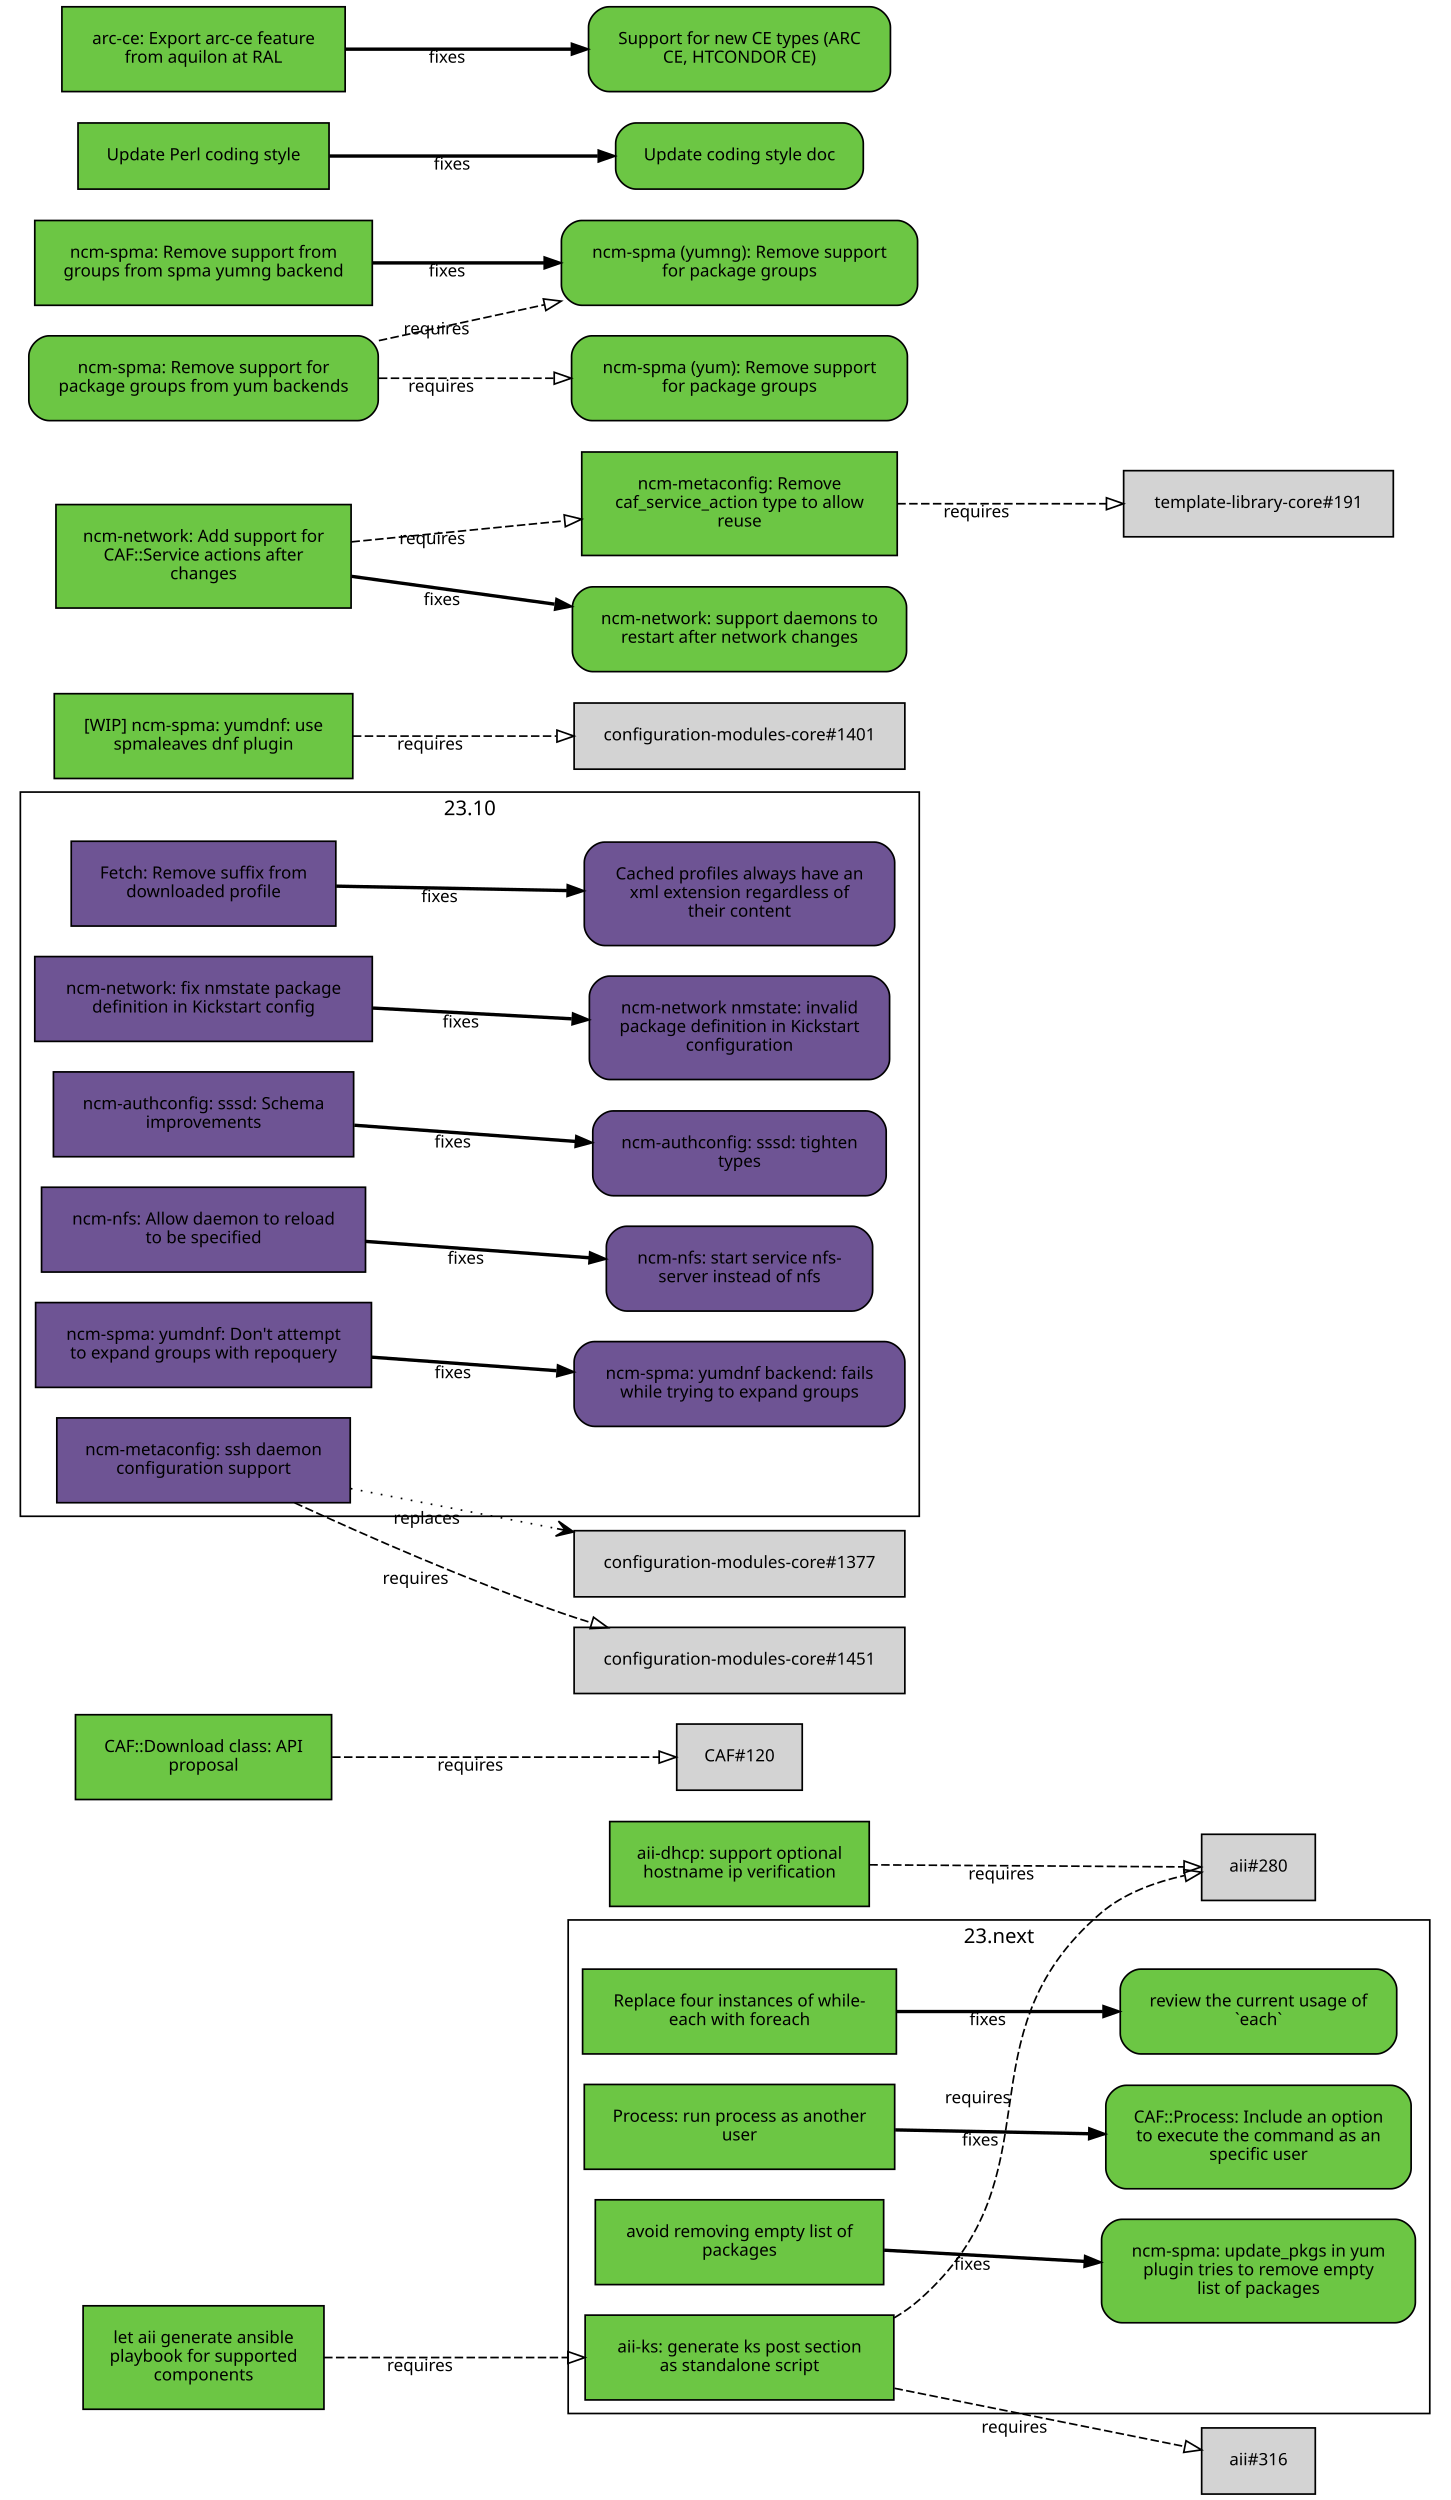
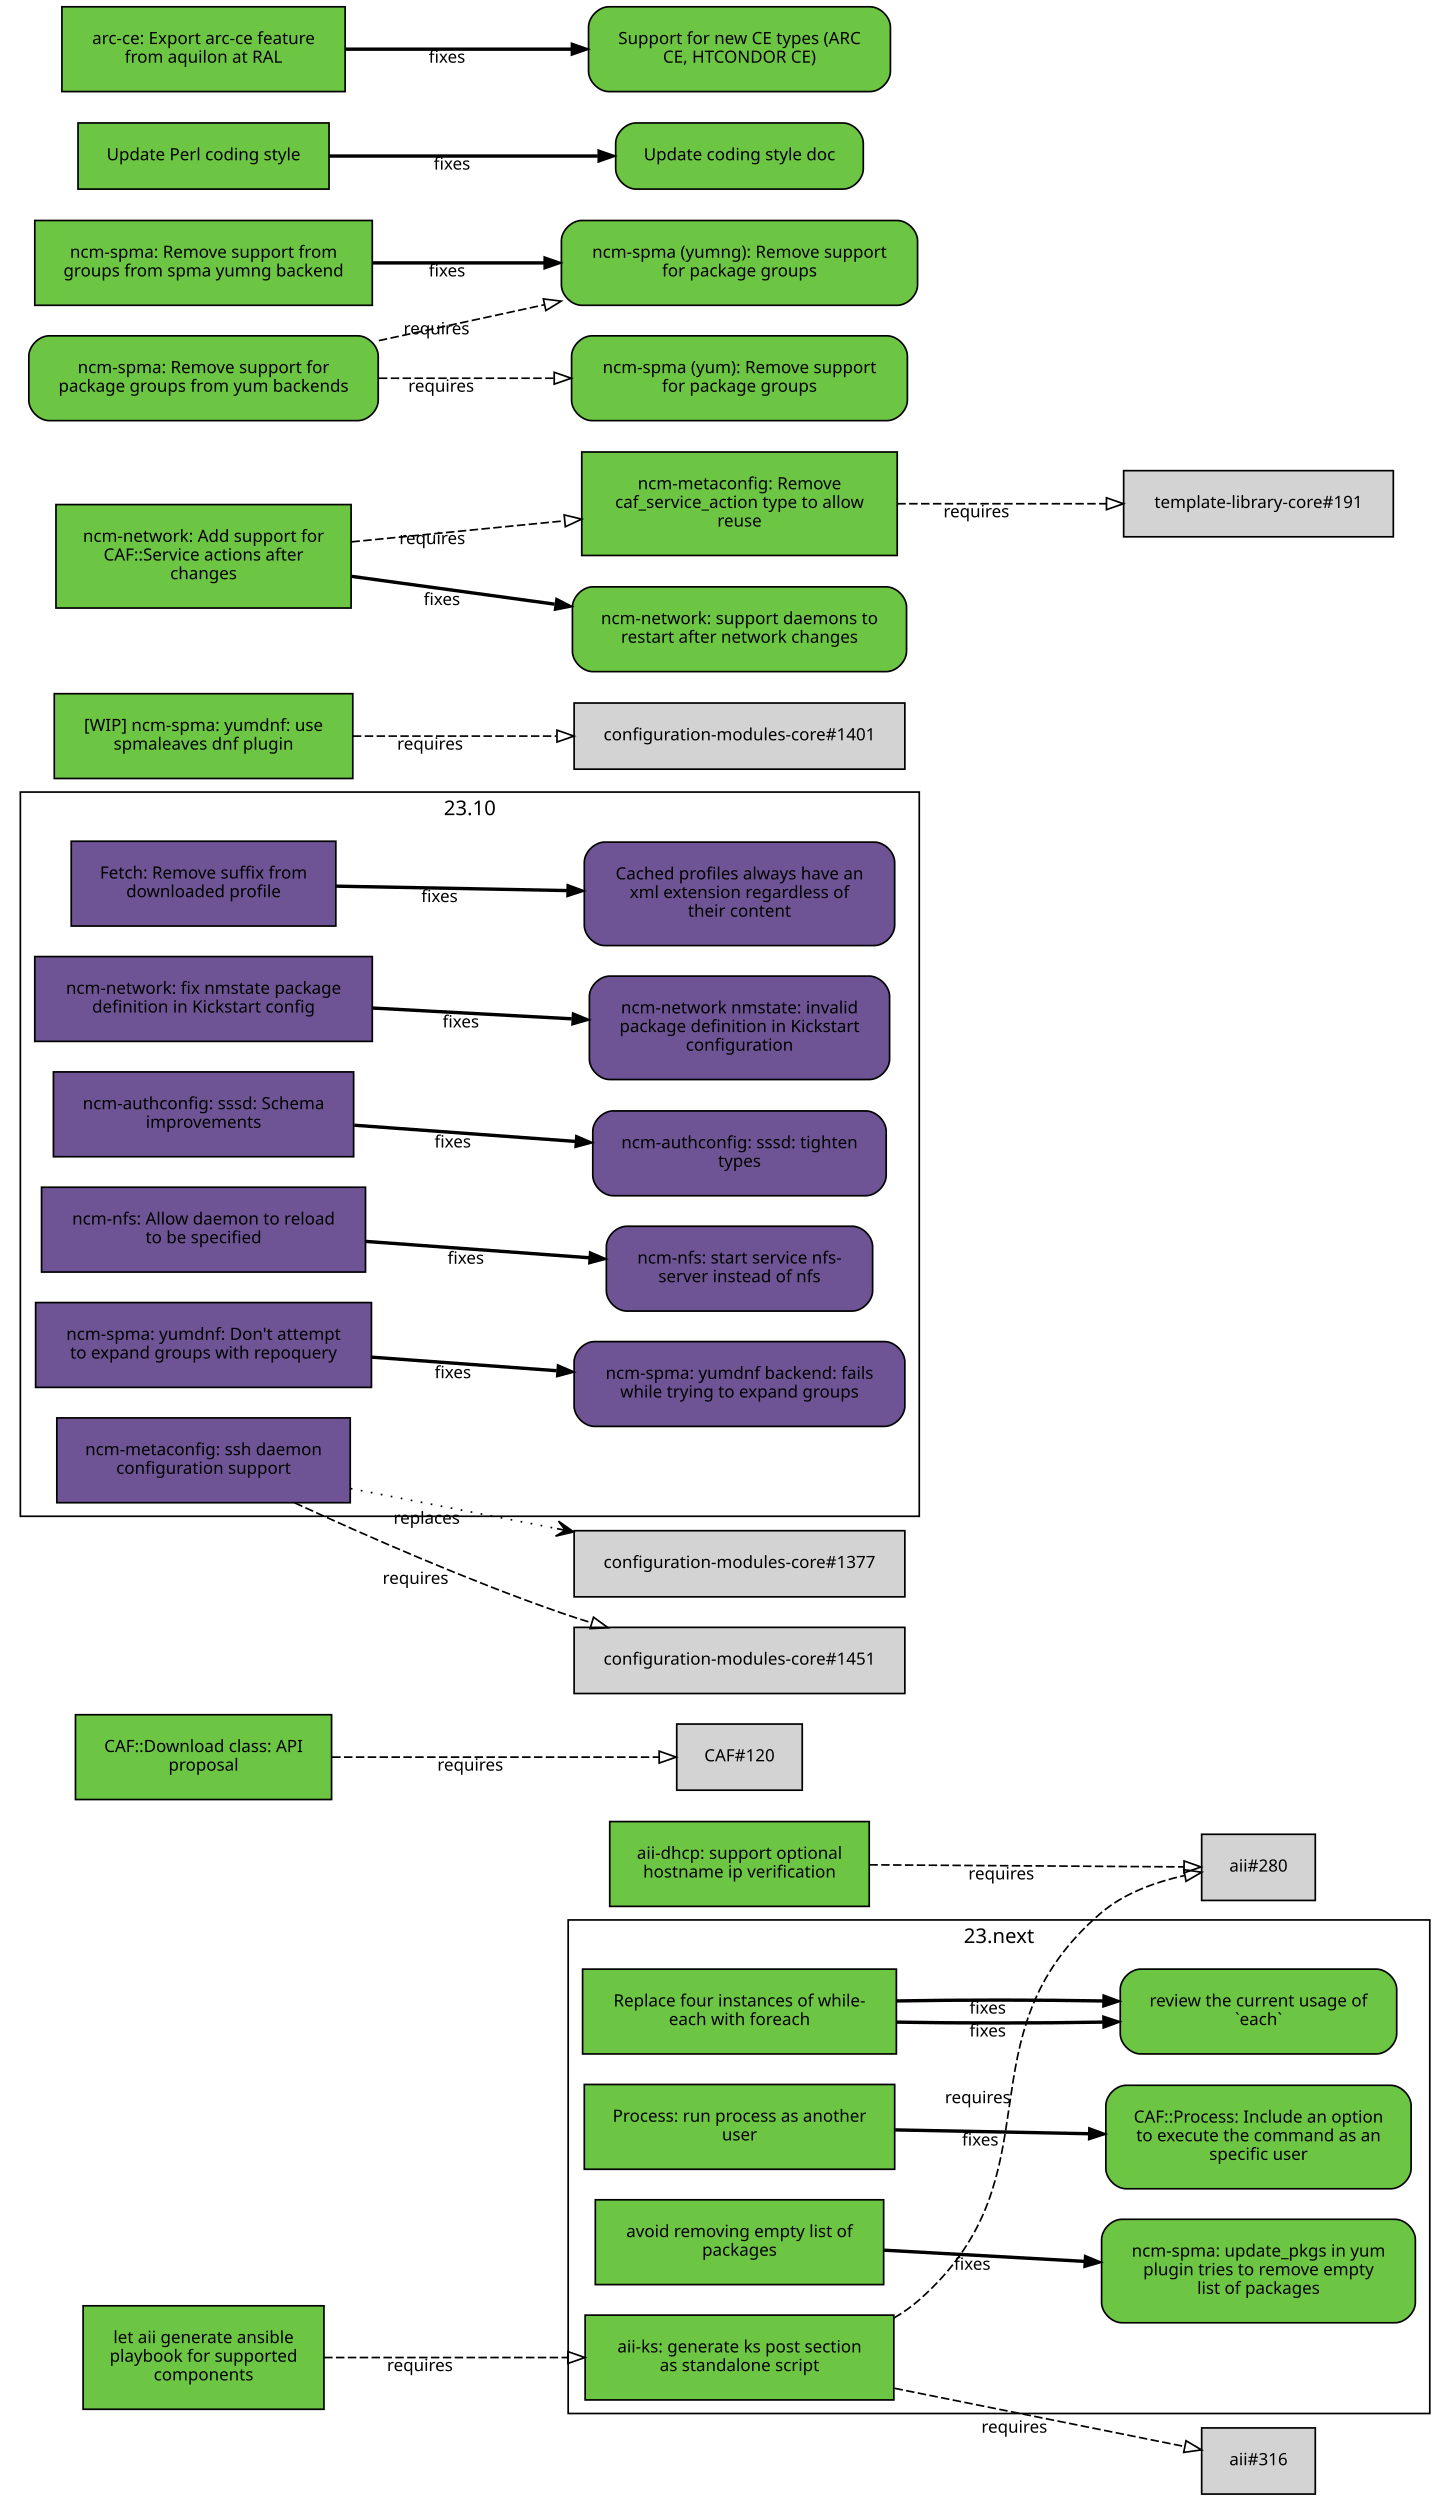
<svg xmlns="http://www.w3.org/2000/svg" xmlns:xlink="http://www.w3.org/1999/xlink" width="855pt" height="1474pt" viewBox="0.00 0.00 855.00 1474.00">
  <g id="graph0" class="graph" transform="scale(1 1) rotate(0) translate(4 1470)">
    <polygon fill="white" stroke="white" points="-4,5 -4,-1470 852,-1470 852,5 -4,5" />
    <g id="clust2" class="cluster">
      <polygon fill="none" stroke="black" points="8,-576 8,-1003 538,-1003 538,-576 8,-576" />
      <text text-anchor="middle" x="273" y="-989.4" font-family="Sans" font-size="12.00">23.10</text>
    </g>
    <g id="clust1" class="cluster">
      <polygon fill="none" stroke="black" points="331,-47 331,-338 839,-338 839,-47 331,-47" />
      <text text-anchor="middle" x="585" y="-324.4" font-family="Sans" font-size="12.00">23.next</text>
    </g>
    <g id="node1" class="node">
      <g id="a_node1">
        <a xlink:href="https://github.com/quattor/aii/pull/328" xlink:title="aii#328 (pull-request)" target="_parent">
          <polygon fill="#6cc644" stroke="black" points="523,-105 341,-105 341,-55 523,-55 523,-105" />
          <text text-anchor="middle" x="432" y="-83" font-family="Sans" font-size="10.00">aii-ks: generate ks post section</text>
          <text text-anchor="middle" x="432" y="-72" font-family="Sans" font-size="10.00">as standalone script</text>
        </a>
      </g>
    </g>
    <g id="node2" class="node">
      <polygon fill="lightgrey" stroke="black" points="771.5,-388.5 704.5,-388.5 704.5,-349.5 771.5,-349.5 771.5,-388.5" />
      <text text-anchor="middle" x="738" y="-366.5" font-family="Sans" font-size="10.00">aii#280</text>
    </g>
    <g id="edge1" class="edge">
      <path fill="none" stroke="black" stroke-dasharray="5,2" d="M523.177,-103.373C528.47,-106.484 533.473,-110.008 538,-114 621.964,-188.027 560.019,-269.143 645,-342 658.709,-353.754 677.321,-360.394 694.218,-364.145" />
      <polygon fill="none" stroke="black" points="693.975,-367.663 704.458,-366.126 695.305,-360.79 693.975,-367.663" />
      <text text-anchor="middle" x="572.527" y="-229.944" font-family="Sans" font-size="10.00">requires</text>
    </g>
    <g id="node3" class="node">
      <polygon fill="lightgrey" stroke="black" points="771.5,-38.5 704.5,-38.5 704.5,0.5 771.5,0.5 771.5,-38.5" />
      <text text-anchor="middle" x="738" y="-16.5" font-family="Sans" font-size="10.00">aii#316</text>
    </g>
    <g id="edge2" class="edge">
      <path fill="none" stroke="black" stroke-dasharray="5,2" d="M523.387,-61.863C580.055,-50.492 650.477,-36.362 694.595,-27.509" />
      <polygon fill="none" stroke="black" points="695.291,-30.939 704.407,-25.54 693.914,-24.076 695.291,-30.939" />
      <text text-anchor="middle" x="594.051" y="-35.671" font-family="Sans" font-size="10.00">requires</text>
    </g>
    <g id="node4" class="node">
      <g id="a_node4">
        <a xlink:href="https://github.com/quattor/aii/pull/331" xlink:title="aii#331 (pull-request)" target="_parent">
          <polygon fill="#6cc644" stroke="black" points="187,-110.5 45,-110.5 45,-49.5 187,-49.5 187,-110.5" />
          <text text-anchor="middle" x="116" y="-88.5" font-family="Sans" font-size="10.00">let aii generate ansible</text>
          <text text-anchor="middle" x="116" y="-77.5" font-family="Sans" font-size="10.00">playbook for supported</text>
          <text text-anchor="middle" x="116" y="-66.5" font-family="Sans" font-size="10.00">components</text>
        </a>
      </g>
    </g>
    <g id="edge3" class="edge">
      <path fill="none" stroke="black" stroke-dasharray="5,2" d="M187.077,-80C229.343,-80 283.883,-80 330.668,-80" />
      <polygon fill="none" stroke="black" points="330.834,-83.5 340.834,-80 330.834,-76.5 330.834,-83.5" />
      <text text-anchor="middle" x="243.574" y="-72" font-family="Sans" font-size="10.00">requires</text>
    </g>
    <g id="node5" class="node">
      <g id="a_node5">
        <a xlink:href="https://github.com/quattor/aii/pull/299" xlink:title="aii#299 (pull-request)" target="_parent">
          <polygon fill="#6cc644" stroke="black" points="508.5,-396 355.5,-396 355.5,-346 508.5,-346 508.5,-396" />
          <text text-anchor="middle" x="432" y="-374" font-family="Sans" font-size="10.00">aii-dhcp: support optional</text>
          <text text-anchor="middle" x="432" y="-363" font-family="Sans" font-size="10.00">hostname ip verification</text>
        </a>
      </g>
    </g>
    <g id="edge4" class="edge">
      <path fill="none" stroke="black" stroke-dasharray="5,2" d="M508.537,-370.503C567.023,-370.118 645.931,-369.599 694.049,-369.283" />
      <polygon fill="none" stroke="black" points="694.146,-372.782 704.123,-369.216 694.1,-365.782 694.146,-372.782" />
      <text text-anchor="middle" x="586.342" y="-361.86" font-family="Sans" font-size="10.00">requires</text>
    </g>
    <g id="node6" class="node">
      <g id="a_node6">
        <a xlink:href="https://github.com/quattor/CAF/pull/277" xlink:title="CAF#277 (pull-request)" target="_parent">
          <polygon fill="#6cc644" stroke="black" points="524.5,-309 339.5,-309 339.5,-259 524.5,-259 524.5,-309" />
          <text text-anchor="middle" x="432" y="-287" font-family="Sans" font-size="10.00">Replace four instances of while-</text>
          <text text-anchor="middle" x="432" y="-276" font-family="Sans" font-size="10.00">each with foreach</text>
        </a>
      </g>
    </g>
    <g id="node7" class="node">
      <g id="a_node7">
        <a xlink:href="https://github.com/quattor/CAF/issues/109" xlink:title="CAF#109 (issue)" target="_parent">
          <path fill="#6cc644" stroke="black" d="M807.5,-309C807.5,-309 668.5,-309 668.5,-309 662.5,-309 656.5,-303 656.5,-297 656.5,-297 656.5,-271 656.5,-271 656.5,-265 662.5,-259 668.5,-259 668.5,-259 807.5,-259 807.5,-259 813.5,-259 819.5,-265 819.5,-271 819.5,-271 819.5,-297 819.5,-297 819.5,-303 813.5,-309 807.5,-309" />
          <text text-anchor="middle" x="738" y="-287" font-family="Sans" font-size="10.00">review the current usage of</text>
          <text text-anchor="middle" x="738" y="-276" font-family="Sans" font-size="10.00">`each`</text>
        </a>
      </g>
    </g>
    <g id="edge5" class="edge">
-       <path fill="none" stroke="black" stroke-width="2" d="M524.622,-284C563.139,-284 607.831,-284 646.253,-284" />
-       <polygon fill="black" stroke="black" points="646.394,-287.5 656.394,-284 646.394,-280.5 646.394,-287.5" />
-       <text text-anchor="middle" x="578.345" y="-276" font-family="Sans" font-size="10.00">fixes</text>
+       <path fill="none" stroke="black" stroke-width="2" d="M524.622,-277.748C563.139,-277.079 607.831,-277.084 646.253,-277.763" />
+       <polygon fill="black" stroke="black" points="646.327,-281.265 656.394,-277.961 646.464,-274.266 646.327,-281.265" />
+       <text text-anchor="middle" x="578.345" y="-269.254" font-family="Sans" font-size="10.00">fixes</text>
+     </g>
+     <g id="edge6" class="edge">
+       <path fill="none" stroke="black" stroke-width="2" d="M524.622,-290.252C563.139,-290.921 607.831,-290.916 646.253,-290.237" />
+       <polygon fill="black" stroke="black" points="646.464,-293.734 656.394,-290.039 646.327,-286.735 646.464,-293.734" />
+       <text text-anchor="middle" x="578.345" y="-282.746" font-family="Sans" font-size="10.00">fixes</text>
    </g>
    <g id="node8" class="node">
      <g id="a_node8">
        <a xlink:href="https://github.com/quattor/CAF/pull/257" xlink:title="CAF#257 (pull-request)" target="_parent">
          <polygon fill="#6cc644" stroke="black" points="523.5,-241 340.5,-241 340.5,-191 523.5,-191 523.5,-241" />
          <text text-anchor="middle" x="432" y="-219" font-family="Sans" font-size="10.00">Process: run process as another</text>
          <text text-anchor="middle" x="432" y="-208" font-family="Sans" font-size="10.00">user</text>
        </a>
      </g>
    </g>
    <g id="node9" class="node">
      <g id="a_node9">
        <a xlink:href="https://github.com/quattor/CAF/issues/253" xlink:title="CAF#253 (issue)" target="_parent">
          <path fill="#6cc644" stroke="black" d="M816,-240.5C816,-240.5 660,-240.5 660,-240.5 654,-240.5 648,-234.5 648,-228.5 648,-228.5 648,-191.5 648,-191.5 648,-185.5 654,-179.5 660,-179.5 660,-179.5 816,-179.5 816,-179.5 822,-179.5 828,-185.5 828,-191.5 828,-191.5 828,-228.5 828,-228.5 828,-234.5 822,-240.5 816,-240.5" />
          <text text-anchor="middle" x="738" y="-218.5" font-family="Sans" font-size="10.00">CAF::Process: Include an option</text>
          <text text-anchor="middle" x="738" y="-207.5" font-family="Sans" font-size="10.00">to execute the command as an</text>
          <text text-anchor="middle" x="738" y="-196.5" font-family="Sans" font-size="10.00">specific user</text>
        </a>
      </g>
    </g>
-     <g id="edge6" class="edge">
+     <g id="edge7" class="edge">
      <path fill="none" stroke="black" stroke-width="2" d="M523.798,-214.208C559.701,-213.499 601.072,-212.683 637.762,-211.959" />
      <polygon fill="black" stroke="black" points="638.048,-215.454 647.977,-211.757 637.91,-208.455 638.048,-215.454" />
      <text text-anchor="middle" x="573.947" y="-204.981" font-family="Sans" font-size="10.00">fixes</text>
    </g>
    <g id="node10" class="node">
      <g id="a_node10">
        <a xlink:href="https://github.com/quattor/CAF/pull/110" xlink:title="CAF#110 (pull-request)" target="_parent">
          <polygon fill="#6cc644" stroke="black" points="191.5,-459 40.5,-459 40.5,-409 191.5,-409 191.5,-459" />
          <text text-anchor="middle" x="116" y="-437" font-family="Sans" font-size="10.00">CAF::Download class: API</text>
          <text text-anchor="middle" x="116" y="-426" font-family="Sans" font-size="10.00">proposal</text>
        </a>
      </g>
    </g>
    <g id="node11" class="node">
      <polygon fill="lightgrey" stroke="black" points="469,-453.5 395,-453.5 395,-414.5 469,-414.5 469,-453.5" />
      <text text-anchor="middle" x="432" y="-431.5" font-family="Sans" font-size="10.00">CAF#120</text>
    </g>
-     <g id="edge7" class="edge">
+     <g id="edge8" class="edge">
      <path fill="none" stroke="black" stroke-dasharray="5,2" d="M191.812,-434C251.718,-434 333.856,-434 384.623,-434" />
      <polygon fill="none" stroke="black" points="384.651,-437.5 394.651,-434 384.651,-430.5 384.651,-437.5" />
      <text text-anchor="middle" x="273.255" y="-426" font-family="Sans" font-size="10.00">requires</text>
    </g>
    <g id="node12" class="node">
      <g id="a_node12">
        <a xlink:href="https://github.com/quattor/CCM/pull/210" xlink:title="CCM#210 (pull-request)" target="_parent">
          <polygon fill="#6e5494" stroke="black" points="194,-974 38,-974 38,-924 194,-924 194,-974" />
          <text text-anchor="middle" x="116" y="-952" font-family="Sans" font-size="10.00">Fetch: Remove suffix from</text>
          <text text-anchor="middle" x="116" y="-941" font-family="Sans" font-size="10.00">downloaded profile</text>
        </a>
      </g>
    </g>
    <g id="node13" class="node">
      <g id="a_node13">
        <a xlink:href="https://github.com/quattor/CCM/issues/204" xlink:title="CCM#204 (issue)" target="_parent">
          <path fill="#6e5494" stroke="black" d="M511.5,-973.5C511.5,-973.5 352.5,-973.5 352.5,-973.5 346.5,-973.5 340.5,-967.5 340.5,-961.5 340.5,-961.5 340.5,-924.5 340.5,-924.5 340.5,-918.5 346.5,-912.5 352.5,-912.5 352.5,-912.5 511.5,-912.5 511.5,-912.5 517.5,-912.5 523.5,-918.5 523.5,-924.5 523.5,-924.5 523.5,-961.5 523.5,-961.5 523.5,-967.5 517.5,-973.5 511.5,-973.5" />
          <text text-anchor="middle" x="432" y="-951.5" font-family="Sans" font-size="10.00">Cached profiles always have an</text>
          <text text-anchor="middle" x="432" y="-940.5" font-family="Sans" font-size="10.00">xml extension regardless of</text>
          <text text-anchor="middle" x="432" y="-929.5" font-family="Sans" font-size="10.00">their content</text>
        </a>
      </g>
    </g>
-     <g id="edge8" class="edge">
+     <g id="edge9" class="edge">
      <path fill="none" stroke="black" stroke-width="2" d="M194.215,-947.525C235.236,-946.741 286.154,-945.768 330.251,-944.925" />
      <polygon fill="black" stroke="black" points="330.492,-948.421 340.423,-944.731 330.358,-941.423 330.492,-948.421" />
      <text text-anchor="middle" x="255.112" y="-938.132" font-family="Sans" font-size="10.00">fixes</text>
    </g>
    <g id="node14" class="node">
      <g id="a_node14">
        <a xlink:href="https://github.com/quattor/configuration-modules-core/pull/1630" xlink:title="configuration-modules-core#1630 (pull-request)" target="_parent">
          <polygon fill="#6e5494" stroke="black" points="215.5,-906 16.5,-906 16.5,-856 215.5,-856 215.5,-906" />
          <text text-anchor="middle" x="116" y="-884" font-family="Sans" font-size="10.00">ncm-network: fix nmstate package</text>
          <text text-anchor="middle" x="116" y="-873" font-family="Sans" font-size="10.00">definition in Kickstart config</text>
        </a>
      </g>
    </g>
    <g id="node15" class="node">
      <g id="a_node15">
        <a xlink:href="https://github.com/quattor/configuration-modules-core/issues/1629" xlink:title="configuration-modules-core#1629 (issue)" target="_parent">
          <path fill="#6e5494" stroke="black" d="M508.5,-894.5C508.5,-894.5 355.5,-894.5 355.5,-894.5 349.5,-894.5 343.5,-888.5 343.5,-882.5 343.5,-882.5 343.5,-845.5 343.5,-845.5 343.5,-839.5 349.5,-833.5 355.5,-833.5 355.5,-833.5 508.5,-833.5 508.5,-833.5 514.5,-833.5 520.5,-839.5 520.5,-845.5 520.5,-845.5 520.5,-882.5 520.5,-882.5 520.5,-888.5 514.5,-894.5 508.5,-894.5" />
          <text text-anchor="middle" x="432" y="-872.5" font-family="Sans" font-size="10.00">ncm-network nmstate: invalid</text>
          <text text-anchor="middle" x="432" y="-861.5" font-family="Sans" font-size="10.00">package definition in Kickstart</text>
          <text text-anchor="middle" x="432" y="-850.5" font-family="Sans" font-size="10.00">configuration</text>
        </a>
      </g>
    </g>
-     <g id="edge9" class="edge">
+     <g id="edge10" class="edge">
      <path fill="none" stroke="black" stroke-width="2" d="M215.921,-875.644C253.303,-873.621 295.798,-871.32 333.087,-869.301" />
      <polygon fill="black" stroke="black" points="333.662,-872.775 343.458,-868.74 333.283,-865.785 333.662,-872.775" />
      <text text-anchor="middle" x="267.683" y="-864.192" font-family="Sans" font-size="10.00">fixes</text>
    </g>
    <g id="node16" class="node">
      <g id="a_node16">
        <a xlink:href="https://github.com/quattor/configuration-modules-core/pull/1622" xlink:title="configuration-modules-core#1622 (pull-request)" target="_parent">
          <polygon fill="#6e5494" stroke="black" points="204.5,-838 27.5,-838 27.5,-788 204.5,-788 204.5,-838" />
          <text text-anchor="middle" x="116" y="-816" font-family="Sans" font-size="10.00">ncm-authconfig: sssd: Schema</text>
          <text text-anchor="middle" x="116" y="-805" font-family="Sans" font-size="10.00">improvements</text>
        </a>
      </g>
    </g>
    <g id="node17" class="node">
      <g id="a_node17">
        <a xlink:href="https://github.com/quattor/configuration-modules-core/issues/1471" xlink:title="configuration-modules-core#1471 (issue)" target="_parent">
          <path fill="#6e5494" stroke="black" d="M506.5,-815C506.5,-815 357.5,-815 357.5,-815 351.5,-815 345.5,-809 345.5,-803 345.5,-803 345.5,-777 345.5,-777 345.5,-771 351.5,-765 357.5,-765 357.5,-765 506.5,-765 506.5,-765 512.5,-765 518.5,-771 518.5,-777 518.5,-777 518.5,-803 518.5,-803 518.5,-809 512.5,-815 506.5,-815" />
          <text text-anchor="middle" x="432" y="-793" font-family="Sans" font-size="10.00">ncm-authconfig: sssd: tighten</text>
          <text text-anchor="middle" x="432" y="-782" font-family="Sans" font-size="10.00">types</text>
        </a>
      </g>
    </g>
-     <g id="edge10" class="edge">
+     <g id="edge11" class="edge">
      <path fill="none" stroke="black" stroke-width="2" d="M204.884,-806.563C245.446,-803.592 293.697,-800.057 335.189,-797.018" />
      <polygon fill="black" stroke="black" points="335.589,-800.498 345.307,-796.277 335.078,-793.517 335.589,-800.498" />
      <text text-anchor="middle" x="262.92" y="-793.433" font-family="Sans" font-size="10.00">fixes</text>
    </g>
    <g id="node18" class="node">
      <g id="a_node18">
        <a xlink:href="https://github.com/quattor/configuration-modules-core/pull/1621" xlink:title="configuration-modules-core#1621 (pull-request)" target="_parent">
          <polygon fill="#6e5494" stroke="black" points="211.5,-770 20.5,-770 20.5,-720 211.5,-720 211.5,-770" />
          <text text-anchor="middle" x="116" y="-748" font-family="Sans" font-size="10.00">ncm-nfs: Allow daemon to reload</text>
          <text text-anchor="middle" x="116" y="-737" font-family="Sans" font-size="10.00">to be specified</text>
        </a>
      </g>
    </g>
    <g id="node19" class="node">
      <g id="a_node19">
        <a xlink:href="https://github.com/quattor/configuration-modules-core/issues/1618" xlink:title="configuration-modules-core#1618 (issue)" target="_parent">
          <path fill="#6e5494" stroke="black" d="M498.5,-747C498.5,-747 365.5,-747 365.5,-747 359.5,-747 353.5,-741 353.5,-735 353.5,-735 353.5,-709 353.5,-709 353.5,-703 359.5,-697 365.5,-697 365.5,-697 498.5,-697 498.5,-697 504.5,-697 510.5,-703 510.5,-709 510.5,-709 510.5,-735 510.5,-735 510.5,-741 504.5,-747 498.5,-747" />
          <text text-anchor="middle" x="432" y="-725" font-family="Sans" font-size="10.00">ncm-nfs: start service nfs-</text>
          <text text-anchor="middle" x="432" y="-714" font-family="Sans" font-size="10.00">server instead of nfs</text>
        </a>
      </g>
    </g>
-     <g id="edge11" class="edge">
+     <g id="edge12" class="edge">
      <path fill="none" stroke="black" stroke-width="2" d="M211.636,-738.068C253.508,-735.001 302.447,-731.416 343.464,-728.412" />
      <polygon fill="black" stroke="black" points="343.722,-731.902 353.439,-727.681 343.21,-724.921 343.722,-731.902" />
      <text text-anchor="middle" x="270.635" y="-724.868" font-family="Sans" font-size="10.00">fixes</text>
    </g>
    <g id="node20" class="node">
      <g id="a_node20">
        <a xlink:href="https://github.com/quattor/configuration-modules-core/pull/1620" xlink:title="configuration-modules-core#1620 (pull-request)" target="_parent">
          <polygon fill="#6e5494" stroke="black" points="215,-702 17,-702 17,-652 215,-652 215,-702" />
          <text text-anchor="middle" x="116" y="-680" font-family="Sans" font-size="10.00">ncm-spma: yumdnf: Don't attempt</text>
          <text text-anchor="middle" x="116" y="-669" font-family="Sans" font-size="10.00">to expand groups with repoquery</text>
        </a>
      </g>
    </g>
    <g id="node21" class="node">
      <g id="a_node21">
        <a xlink:href="https://github.com/quattor/configuration-modules-core/issues/1524" xlink:title="configuration-modules-core#1524 (issue)" target="_parent">
          <path fill="#6e5494" stroke="black" d="M517.5,-679C517.5,-679 346.5,-679 346.5,-679 340.5,-679 334.5,-673 334.5,-667 334.5,-667 334.5,-641 334.5,-641 334.5,-635 340.5,-629 346.5,-629 346.5,-629 517.5,-629 517.5,-629 523.5,-629 529.5,-635 529.5,-641 529.5,-641 529.5,-667 529.5,-667 529.5,-673 523.5,-679 517.5,-679" />
          <text text-anchor="middle" x="432" y="-657" font-family="Sans" font-size="10.00">ncm-spma: yumdnf backend: fails</text>
          <text text-anchor="middle" x="432" y="-646" font-family="Sans" font-size="10.00">while trying to expand groups</text>
        </a>
      </g>
    </g>
-     <g id="edge12" class="edge">
+     <g id="edge13" class="edge">
      <path fill="none" stroke="black" stroke-width="2" d="M215.06,-669.817C249.699,-667.28 288.815,-664.415 324.146,-661.827" />
      <polygon fill="black" stroke="black" points="324.773,-665.29 334.491,-661.069 324.262,-658.309 324.773,-665.29" />
      <text text-anchor="middle" x="262.99" y="-657.428" font-family="Sans" font-size="10.00">fixes</text>
    </g>
    <g id="node22" class="node">
      <g id="a_node22">
        <a xlink:href="https://github.com/quattor/configuration-modules-core/pull/1554" xlink:title="configuration-modules-core#1554 (pull-request)" target="_parent">
          <polygon fill="#6cc644" stroke="black" points="517,-173 347,-173 347,-123 517,-123 517,-173" />
          <text text-anchor="middle" x="432" y="-151" font-family="Sans" font-size="10.00">avoid removing empty list of</text>
          <text text-anchor="middle" x="432" y="-140" font-family="Sans" font-size="10.00">packages</text>
        </a>
      </g>
    </g>
    <g id="node23" class="node">
      <g id="a_node23">
        <a xlink:href="https://github.com/quattor/configuration-modules-core/issues/1553" xlink:title="configuration-modules-core#1553 (issue)" target="_parent">
          <path fill="#6cc644" stroke="black" d="M818.5,-161.5C818.5,-161.5 657.5,-161.5 657.5,-161.5 651.5,-161.5 645.5,-155.5 645.5,-149.5 645.5,-149.5 645.5,-112.5 645.5,-112.5 645.5,-106.5 651.5,-100.5 657.5,-100.5 657.5,-100.5 818.5,-100.5 818.5,-100.5 824.5,-100.5 830.5,-106.5 830.5,-112.5 830.5,-112.5 830.5,-149.5 830.5,-149.5 830.5,-155.5 824.5,-161.5 818.5,-161.5" />
          <text text-anchor="middle" x="738" y="-139.5" font-family="Sans" font-size="10.00">ncm-spma: update_pkgs in yum</text>
          <text text-anchor="middle" x="738" y="-128.5" font-family="Sans" font-size="10.00">plugin tries to remove empty</text>
          <text text-anchor="middle" x="738" y="-117.5" font-family="Sans" font-size="10.00">list of packages</text>
        </a>
      </g>
    </g>
-     <g id="edge13" class="edge">
+     <g id="edge14" class="edge">
      <path fill="none" stroke="black" stroke-width="2" d="M517.277,-143.287C553.812,-141.244 596.909,-138.834 635.213,-136.692" />
      <polygon fill="black" stroke="black" points="635.57,-140.178 645.359,-136.125 635.179,-133.189 635.57,-140.178" />
      <text text-anchor="middle" x="569.248" y="-131.71" font-family="Sans" font-size="10.00">fixes</text>
    </g>
    <g id="node24" class="node">
      <g id="a_node24">
        <a xlink:href="https://github.com/quattor/configuration-modules-core/pull/1452" xlink:title="configuration-modules-core#1452 (pull-request)" target="_parent">
          <polygon fill="#6e5494" stroke="black" points="202.5,-634 29.5,-634 29.5,-584 202.5,-584 202.5,-634" />
          <text text-anchor="middle" x="116" y="-612" font-family="Sans" font-size="10.00">ncm-metaconfig: ssh daemon</text>
          <text text-anchor="middle" x="116" y="-601" font-family="Sans" font-size="10.00">configuration support</text>
        </a>
      </g>
    </g>
    <g id="node25" class="node">
      <polygon fill="lightgrey" stroke="black" points="529.5,-567.5 334.5,-567.5 334.5,-528.5 529.5,-528.5 529.5,-567.5" />
      <text text-anchor="middle" x="432" y="-545.5" font-family="Sans" font-size="10.00">configuration-modules-core#1377</text>
    </g>
-     <g id="edge14" class="edge">
+     <g id="edge15" class="edge">
      <path fill="none" stroke="black" stroke-dasharray="1,5" d="M202.802,-592.331C240.298,-585.047 284.669,-576.427 324.269,-568.734" />
      <polygon fill="black" stroke="black" points="334.228,-566.8 325.269,-573.124 329.319,-567.753 324.411,-568.707 324.411,-568.707 324.411,-568.707 329.319,-567.753 323.553,-564.289 334.228,-566.8 334.228,-566.8" />
      <text text-anchor="middle" x="247.583" y="-571.552" font-family="Sans" font-size="10.00">replaces</text>
    </g>
    <g id="node26" class="node">
      <polygon fill="lightgrey" stroke="black" points="529.5,-510.5 334.5,-510.5 334.5,-471.5 529.5,-471.5 529.5,-510.5" />
      <text text-anchor="middle" x="432" y="-488.5" font-family="Sans" font-size="10.00">configuration-modules-core#1451</text>
    </g>
-     <g id="edge15" class="edge">
+     <g id="edge16" class="edge">
      <path fill="none" stroke="black" stroke-dasharray="5,2" d="M169.693,-583.943C211.678,-564.586 272.288,-537.982 327,-519 332.797,-516.989 338.816,-515.033 344.905,-513.152" />
      <polygon fill="none" stroke="black" points="345.944,-516.495 354.51,-510.26 343.926,-509.792 345.944,-516.495" />
      <text text-anchor="middle" x="240.995" y="-536.113" font-family="Sans" font-size="10.00">requires</text>
    </g>
    <g id="node27" class="node">
      <g id="a_node27">
        <a xlink:href="https://github.com/quattor/configuration-modules-core/pull/1507" xlink:title="configuration-modules-core#1507 (pull-request)" target="_parent">
          <polygon fill="#6cc644" stroke="black" points="204,-1061 28,-1061 28,-1011 204,-1011 204,-1061" />
          <text text-anchor="middle" x="116" y="-1039" font-family="Sans" font-size="10.00">[WIP] ncm-spma: yumdnf: use</text>
          <text text-anchor="middle" x="116" y="-1028" font-family="Sans" font-size="10.00">spmaleaves dnf plugin</text>
        </a>
      </g>
    </g>
    <g id="node28" class="node">
      <polygon fill="lightgrey" stroke="black" points="529.5,-1055.5 334.5,-1055.5 334.5,-1016.5 529.5,-1016.5 529.5,-1055.5" />
      <text text-anchor="middle" x="432" y="-1033.5" font-family="Sans" font-size="10.00">configuration-modules-core#1401</text>
    </g>
-     <g id="edge16" class="edge">
+     <g id="edge17" class="edge">
      <path fill="none" stroke="black" stroke-dasharray="5,2" d="M204.05,-1036C241.203,-1036 284.927,-1036 324.027,-1036" />
      <polygon fill="none" stroke="black" points="324.391,-1039.5 334.391,-1036 324.391,-1032.5 324.391,-1039.5" />
      <text text-anchor="middle" x="249.549" y="-1028" font-family="Sans" font-size="10.00">requires</text>
    </g>
    <g id="node29" class="node">
      <g id="a_node29">
        <a xlink:href="https://github.com/quattor/configuration-modules-core/pull/1336" xlink:title="configuration-modules-core#1336 (pull-request)" target="_parent">
          <polygon fill="#6cc644" stroke="black" points="203,-1172.5 29,-1172.5 29,-1111.5 203,-1111.5 203,-1172.5" />
          <text text-anchor="middle" x="116" y="-1150.5" font-family="Sans" font-size="10.00">ncm-network: Add support for</text>
          <text text-anchor="middle" x="116" y="-1139.5" font-family="Sans" font-size="10.00">CAF::Service actions after</text>
          <text text-anchor="middle" x="116" y="-1128.5" font-family="Sans" font-size="10.00">changes</text>
        </a>
      </g>
    </g>
    <g id="node30" class="node">
      <g id="a_node30">
        <a xlink:href="https://github.com/quattor/configuration-modules-core/pull/1335" xlink:title="configuration-modules-core#1335 (pull-request)" target="_parent">
          <polygon fill="#6cc644" stroke="black" points="525,-1203.5 339,-1203.5 339,-1142.5 525,-1142.5 525,-1203.5" />
          <text text-anchor="middle" x="432" y="-1181.5" font-family="Sans" font-size="10.00">ncm-metaconfig: Remove</text>
          <text text-anchor="middle" x="432" y="-1170.5" font-family="Sans" font-size="10.00">caf_service_action type to allow</text>
          <text text-anchor="middle" x="432" y="-1159.5" font-family="Sans" font-size="10.00">reuse</text>
        </a>
      </g>
    </g>
-     <g id="edge17" class="edge">
+     <g id="edge18" class="edge">
      <path fill="none" stroke="black" stroke-dasharray="5,2" d="M203.217,-1150.51C242.047,-1154.35 288.184,-1158.9 328.746,-1162.9" />
      <polygon fill="none" stroke="black" points="328.636,-1166.41 338.931,-1163.91 329.323,-1159.44 328.636,-1166.41" />
      <text text-anchor="middle" x="250.868" y="-1149.19" font-family="Sans" font-size="10.00">requires</text>
    </g>
    <g id="node31" class="node">
      <g id="a_node31">
        <a xlink:href="https://github.com/quattor/configuration-modules-core/issues/1071" xlink:title="configuration-modules-core#1071 (issue)" target="_parent">
          <path fill="#6cc644" stroke="black" d="M518.5,-1124C518.5,-1124 345.5,-1124 345.5,-1124 339.5,-1124 333.5,-1118 333.5,-1112 333.5,-1112 333.5,-1086 333.5,-1086 333.5,-1080 339.5,-1074 345.5,-1074 345.5,-1074 518.5,-1074 518.5,-1074 524.5,-1074 530.5,-1080 530.5,-1086 530.5,-1086 530.5,-1112 530.5,-1112 530.5,-1118 524.5,-1124 518.5,-1124" />
          <text text-anchor="middle" x="432" y="-1102" font-family="Sans" font-size="10.00">ncm-network: support daemons to</text>
          <text text-anchor="middle" x="432" y="-1091" font-family="Sans" font-size="10.00">restart after network changes</text>
        </a>
      </g>
    </g>
-     <g id="edge18" class="edge">
+     <g id="edge19" class="edge">
      <path fill="none" stroke="black" stroke-width="2" d="M203.217,-1130.19C240.216,-1125.13 283.848,-1119.15 322.972,-1113.79" />
      <polygon fill="black" stroke="black" points="323.912,-1117.2 333.344,-1112.37 322.962,-1110.26 323.912,-1117.2" />
      <text text-anchor="middle" x="256.527" y="-1113.25" font-family="Sans" font-size="10.00">fixes</text>
    </g>
    <g id="node32" class="node">
      <polygon fill="lightgrey" stroke="black" points="817.5,-1192.5 658.5,-1192.5 658.5,-1153.5 817.5,-1153.5 817.5,-1192.5" />
      <text text-anchor="middle" x="738" y="-1170.5" font-family="Sans" font-size="10.00">template-library-core#191</text>
    </g>
-     <g id="edge19" class="edge">
+     <g id="edge20" class="edge">
      <path fill="none" stroke="black" stroke-dasharray="5,2" d="M525.035,-1173C564.097,-1173 609.452,-1173 648.16,-1173" />
      <polygon fill="none" stroke="black" points="648.369,-1176.5 658.369,-1173 648.369,-1169.5 648.369,-1176.5" />
      <text text-anchor="middle" x="571.665" y="-1165" font-family="Sans" font-size="10.00">requires</text>
    </g>
    <g id="node33" class="node">
      <g id="a_node33">
        <a xlink:href="https://github.com/quattor/configuration-modules-core/pull/1148" xlink:title="configuration-modules-core#1148 (pull-request)" target="_parent">
          <polygon fill="#6cc644" stroke="black" points="215.5,-1340 16.5,-1340 16.5,-1290 215.5,-1290 215.5,-1340" />
          <text text-anchor="middle" x="116" y="-1318" font-family="Sans" font-size="10.00">ncm-spma: Remove support from</text>
          <text text-anchor="middle" x="116" y="-1307" font-family="Sans" font-size="10.00">groups from spma yumng backend</text>
        </a>
      </g>
    </g>
    <g id="node34" class="node">
      <g id="a_node34">
        <a xlink:href="https://github.com/quattor/configuration-modules-core/issues/952" xlink:title="configuration-modules-core#952 (issue)" target="_parent">
          <path fill="#6cc644" stroke="black" d="M525,-1340C525,-1340 339,-1340 339,-1340 333,-1340 327,-1334 327,-1328 327,-1328 327,-1302 327,-1302 327,-1296 333,-1290 339,-1290 339,-1290 525,-1290 525,-1290 531,-1290 537,-1296 537,-1302 537,-1302 537,-1328 537,-1328 537,-1334 531,-1340 525,-1340" />
          <text text-anchor="middle" x="432" y="-1318" font-family="Sans" font-size="10.00">ncm-spma (yumng): Remove support</text>
          <text text-anchor="middle" x="432" y="-1307" font-family="Sans" font-size="10.00">for package groups</text>
        </a>
      </g>
    </g>
-     <g id="edge20" class="edge">
+     <g id="edge21" class="edge">
      <path fill="none" stroke="black" stroke-width="2" d="M215.921,-1315C247.933,-1315 283.695,-1315 316.726,-1315" />
      <polygon fill="black" stroke="black" points="316.883,-1318.5 326.883,-1315 316.882,-1311.5 316.883,-1318.5" />
      <text text-anchor="middle" x="259.546" y="-1307" font-family="Sans" font-size="10.00">fixes</text>
    </g>
    <g id="node35" class="node">
      <g id="a_node35">
        <a xlink:href="https://github.com/quattor/configuration-modules-core/issues/950" xlink:title="configuration-modules-core#950 (issue)" target="_parent">
          <path fill="#6cc644" stroke="black" d="M207,-1272C207,-1272 25,-1272 25,-1272 19,-1272 13,-1266 13,-1260 13,-1260 13,-1234 13,-1234 13,-1228 19,-1222 25,-1222 25,-1222 207,-1222 207,-1222 213,-1222 219,-1228 219,-1234 219,-1234 219,-1260 219,-1260 219,-1266 213,-1272 207,-1272" />
          <text text-anchor="middle" x="116" y="-1250" font-family="Sans" font-size="10.00">ncm-spma: Remove support for</text>
          <text text-anchor="middle" x="116" y="-1239" font-family="Sans" font-size="10.00">package groups from yum backends</text>
        </a>
      </g>
    </g>
    <g id="node36" class="node">
      <g id="a_node36">
        <a xlink:href="https://github.com/quattor/configuration-modules-core/issues/951" xlink:title="configuration-modules-core#951 (issue)" target="_parent">
          <path fill="#6cc644" stroke="black" d="M519,-1272C519,-1272 345,-1272 345,-1272 339,-1272 333,-1266 333,-1260 333,-1260 333,-1234 333,-1234 333,-1228 339,-1222 345,-1222 345,-1222 519,-1222 519,-1222 525,-1222 531,-1228 531,-1234 531,-1234 531,-1260 531,-1260 531,-1266 525,-1272 519,-1272" />
          <text text-anchor="middle" x="432" y="-1250" font-family="Sans" font-size="10.00">ncm-spma (yum): Remove support</text>
          <text text-anchor="middle" x="432" y="-1239" font-family="Sans" font-size="10.00">for package groups</text>
        </a>
      </g>
    </g>
-     <g id="edge21" class="edge">
+     <g id="edge22" class="edge">
      <path fill="none" stroke="black" stroke-dasharray="5,2" d="M219.381,-1247C252.386,-1247 289.071,-1247 322.502,-1247" />
      <polygon fill="none" stroke="black" points="322.765,-1250.5 332.765,-1247 322.765,-1243.5 322.765,-1250.5" />
      <text text-anchor="middle" x="256.107" y="-1239" font-family="Sans" font-size="10.00">requires</text>
    </g>
-     <g id="edge22" class="edge">
+     <g id="edge23" class="edge">
      <path fill="none" stroke="black" stroke-dasharray="5,2" d="M219.381,-1269.17C250.602,-1275.93 285.116,-1283.41 317.053,-1290.32" />
      <polygon fill="none" stroke="black" points="316.361,-1293.75 326.876,-1292.45 317.843,-1286.91 316.361,-1293.75" />
      <text text-anchor="middle" x="253.372" y="-1272.86" font-family="Sans" font-size="10.00">requires</text>
    </g>
    <g id="node37" class="node">
      <g id="a_node37">
        <a xlink:href="https://github.com/quattor/quattor.github.com/pull/278" xlink:title="quattor.github.com#278 (pull-request)" target="_parent">
          <polygon fill="#6cc644" stroke="black" points="190,-1397.5 42,-1397.5 42,-1358.5 190,-1358.5 190,-1397.5" />
          <text text-anchor="middle" x="116" y="-1375.5" font-family="Sans" font-size="10.00">Update Perl coding style</text>
        </a>
      </g>
    </g>
    <g id="node38" class="node">
      <g id="a_node38">
        <a xlink:href="https://github.com/quattor/quattor.github.com/issues/215" xlink:title="quattor.github.com#215 (issue)" target="_parent">
          <path fill="#6cc644" stroke="black" d="M493,-1397.5C493,-1397.5 371,-1397.5 371,-1397.5 365,-1397.5 359,-1391.5 359,-1385.5 359,-1385.5 359,-1370.5 359,-1370.5 359,-1364.5 365,-1358.5 371,-1358.5 371,-1358.5 493,-1358.5 493,-1358.5 499,-1358.5 505,-1364.5 505,-1370.5 505,-1370.5 505,-1385.5 505,-1385.5 505,-1391.5 499,-1397.5 493,-1397.5" />
          <text text-anchor="middle" x="432" y="-1375.5" font-family="Sans" font-size="10.00">Update coding style doc</text>
        </a>
      </g>
    </g>
-     <g id="edge23" class="edge">
+     <g id="edge24" class="edge">
      <path fill="none" stroke="black" stroke-width="2" d="M190.223,-1378C237.595,-1378 299.358,-1378 348.469,-1378" />
      <polygon fill="black" stroke="black" points="348.747,-1381.5 358.747,-1378 348.746,-1374.5 348.747,-1381.5" />
      <text text-anchor="middle" x="262.497" y="-1370" font-family="Sans" font-size="10.00">fixes</text>
    </g>
    <g id="node39" class="node">
      <g id="a_node39">
        <a xlink:href="https://github.com/quattor/template-library-grid/pull/232" xlink:title="template-library-grid#232 (pull-request)" target="_parent">
          <polygon fill="#6cc644" stroke="black" points="199.5,-1466 32.5,-1466 32.5,-1416 199.5,-1416 199.5,-1466" />
          <text text-anchor="middle" x="116" y="-1444" font-family="Sans" font-size="10.00">arc-ce: Export arc-ce feature</text>
          <text text-anchor="middle" x="116" y="-1433" font-family="Sans" font-size="10.00">from aquilon at RAL</text>
        </a>
      </g>
    </g>
    <g id="node40" class="node">
      <g id="a_node40">
        <a xlink:href="https://github.com/quattor/template-library-grid/issues/221" xlink:title="template-library-grid#221 (issue)" target="_parent">
          <path fill="#6cc644" stroke="black" d="M509,-1466C509,-1466 355,-1466 355,-1466 349,-1466 343,-1460 343,-1454 343,-1454 343,-1428 343,-1428 343,-1422 349,-1416 355,-1416 355,-1416 509,-1416 509,-1416 515,-1416 521,-1422 521,-1428 521,-1428 521,-1454 521,-1454 521,-1460 515,-1466 509,-1466" />
          <text text-anchor="middle" x="432" y="-1444" font-family="Sans" font-size="10.00">Support for new CE types (ARC</text>
          <text text-anchor="middle" x="432" y="-1433" font-family="Sans" font-size="10.00">CE, HTCONDOR CE)</text>
        </a>
      </g>
    </g>
-     <g id="edge24" class="edge">
+     <g id="edge25" class="edge">
      <path fill="none" stroke="black" stroke-width="2" d="M199.911,-1441C240.702,-1441 290.151,-1441 332.823,-1441" />
      <polygon fill="black" stroke="black" points="332.947,-1444.5 342.947,-1441 332.947,-1437.5 332.947,-1444.5" />
      <text text-anchor="middle" x="259.543" y="-1433" font-family="Sans" font-size="10.00">fixes</text>
    </g>
  </g>
</svg>
